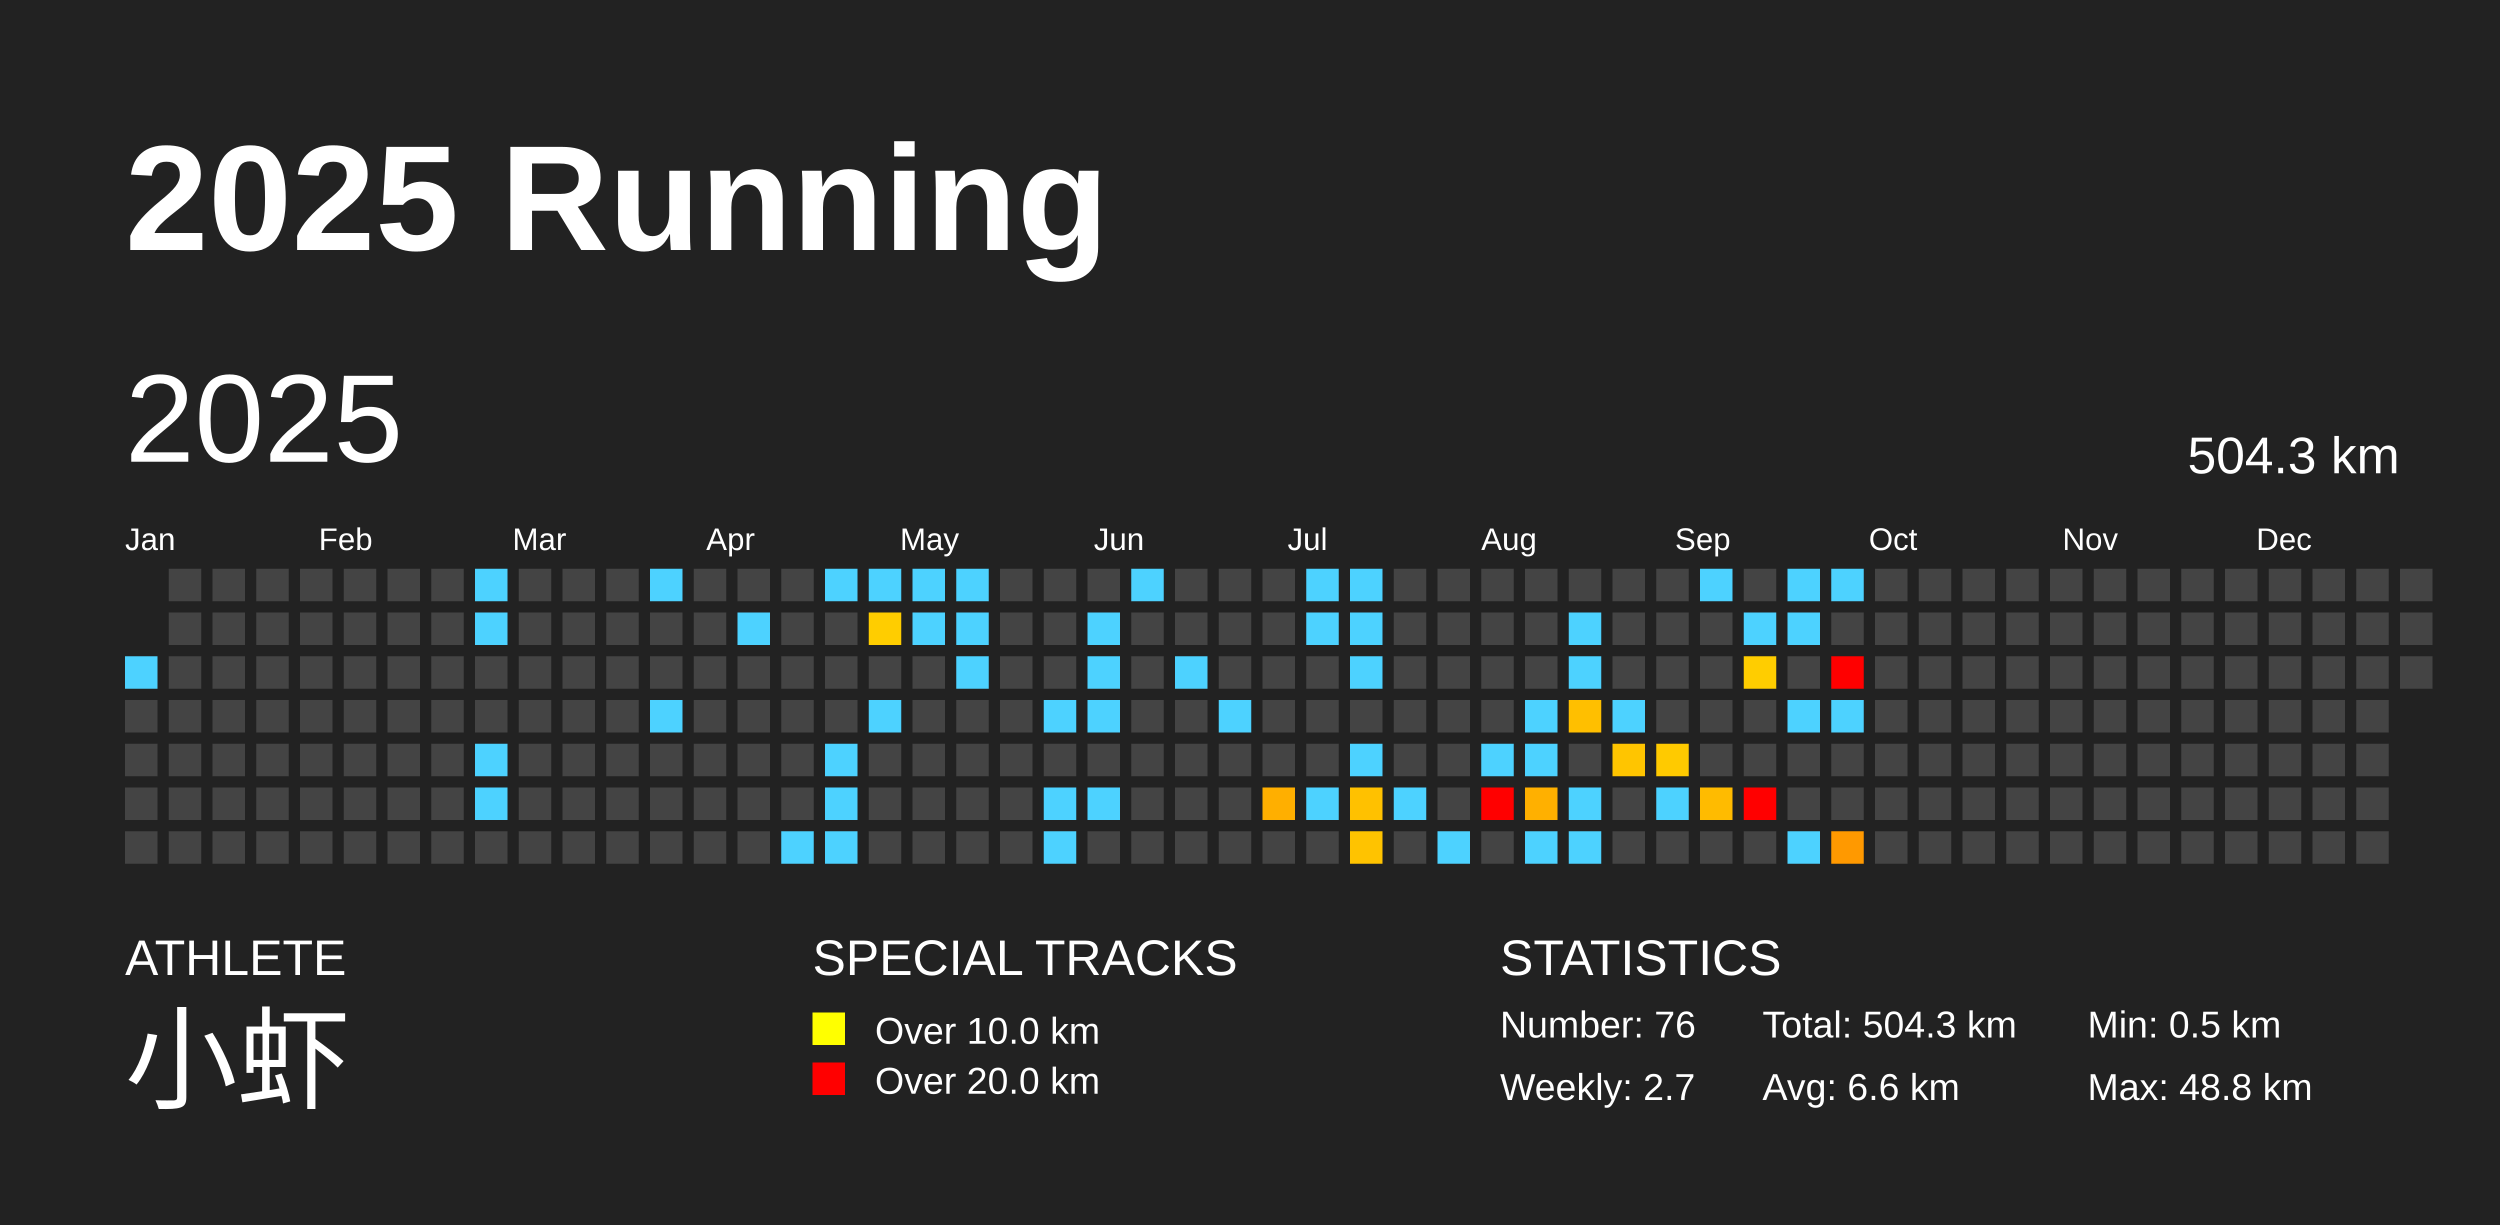
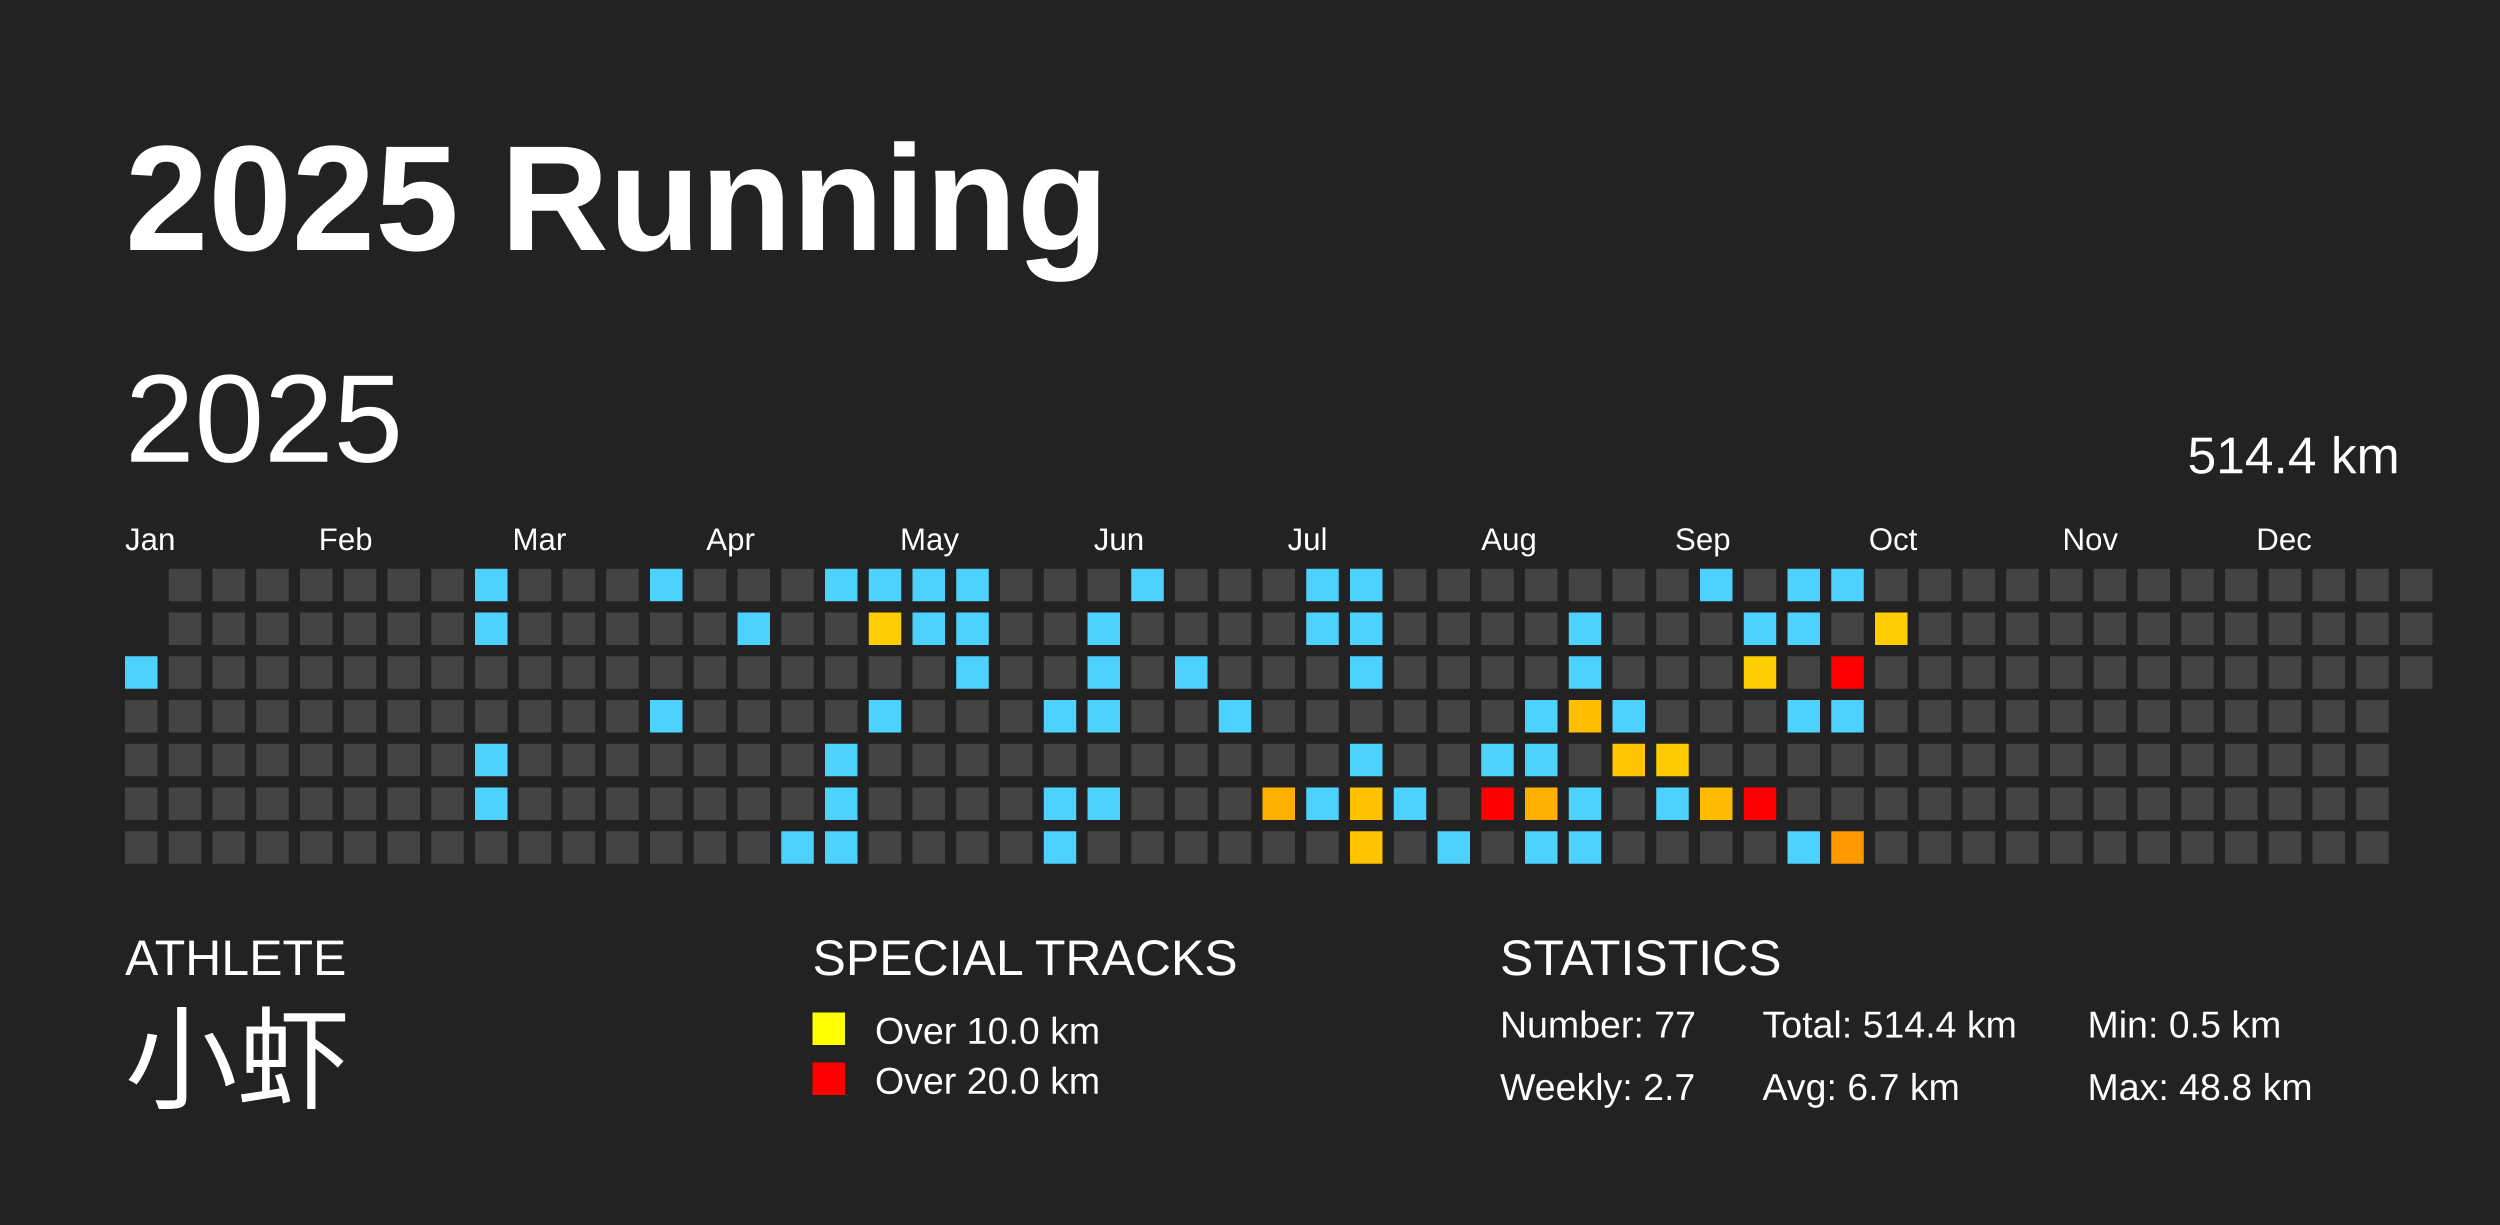
<svg xmlns="http://www.w3.org/2000/svg" baseProfile="full" height="98mm" version="1.1" viewBox="0,0,200,98" width="200mm">
  <defs />
  <rect fill="#222222" height="98" width="200" x="0" y="0" />
  <text fill="#FFFFFF" style="font-size:12px; font-family:Arial; font-weight:bold;" x="10" y="20">2025 Running</text>
  <text fill="#FFFFFF" style="font-size:4px; font-family:Arial" x="10" y="78">ATHLETE</text>
  <text fill="#FFFFFF" style="font-size:9px; font-family:Arial" x="10" y="88">小虾</text>
  <text fill="#FFFFFF" style="font-size:4px; font-family:Arial" x="65" y="78">SPECIAL TRACKS</text>
  <rect fill="yellow" height="2.6" width="2.6" x="65" y="81" />
  <text fill="#FFFFFF" style="font-size:3px; font-family:Arial" x="70" y="83.5">Over 10.0 km</text>
  <rect fill="red" height="2.6" width="2.6" x="65" y="85" />
  <text fill="#FFFFFF" style="font-size:3px; font-family:Arial" x="70" y="87.5">Over 20.0 km</text>
  <text fill="#FFFFFF" style="font-size:4px; font-family:Arial" x="120" y="78">STATISTICS</text>
-   <text fill="#FFFFFF" style="font-size:3px; font-family:Arial" x="120" y="83">Number: 76</text>
+   <text fill="#FFFFFF" style="font-size:3px; font-family:Arial" x="120" y="83">Number: 77</text>
  <text fill="#FFFFFF" style="font-size:3px; font-family:Arial" x="120" y="88">Weekly: 2.7</text>
-   <text fill="#FFFFFF" style="font-size:3px; font-family:Arial" x="141" y="83">Total: 504.3 km</text>
-   <text fill="#FFFFFF" style="font-size:3px; font-family:Arial" x="141" y="88">Avg: 6.6 km</text>
+   <text fill="#FFFFFF" style="font-size:3px; font-family:Arial" x="141" y="83">Total: 514.4 km</text>
+   <text fill="#FFFFFF" style="font-size:3px; font-family:Arial" x="141" y="88">Avg: 6.7 km</text>
  <text fill="#FFFFFF" style="font-size:3px; font-family:Arial" x="167" y="83">Min: 0.5 km</text>
  <text fill="#FFFFFF" style="font-size:3px; font-family:Arial" x="167" y="88">Max: 48.8 km</text>
  <text dominant-baseline="hanging" fill="#FFFFFF" style="font-size:10.0px; font-family:Arial;" x="10" y="30">2025</text>
-   <text dominant-baseline="hanging" fill="#FFFFFF" style="font-size:4.125px; font-family:Arial;" x="175" y="35">504.3 km</text>
+   <text dominant-baseline="hanging" fill="#FFFFFF" style="font-size:4.125px; font-family:Arial;" x="175" y="35">514.4 km</text>
  <text fill="#FFFFFF" style="font-size:2.5px; font-family:Arial" x="10.0" y="44">Jan</text>
  <text fill="#FFFFFF" style="font-size:2.5px; font-family:Arial" x="25.5" y="44">Feb</text>
  <text fill="#FFFFFF" style="font-size:2.5px; font-family:Arial" x="41.0" y="44">Mar</text>
  <text fill="#FFFFFF" style="font-size:2.5px; font-family:Arial" x="56.5" y="44">Apr</text>
  <text fill="#FFFFFF" style="font-size:2.5px; font-family:Arial" x="72.0" y="44">May</text>
  <text fill="#FFFFFF" style="font-size:2.5px; font-family:Arial" x="87.5" y="44">Jun</text>
  <text fill="#FFFFFF" style="font-size:2.5px; font-family:Arial" x="103.0" y="44">Jul</text>
  <text fill="#FFFFFF" style="font-size:2.5px; font-family:Arial" x="118.5" y="44">Aug</text>
  <text fill="#FFFFFF" style="font-size:2.5px; font-family:Arial" x="134.0" y="44">Sep</text>
  <text fill="#FFFFFF" style="font-size:2.5px; font-family:Arial" x="149.5" y="44">Oct</text>
  <text fill="#FFFFFF" style="font-size:2.5px; font-family:Arial" x="165.0" y="44">Nov</text>
  <text fill="#FFFFFF" style="font-size:2.5px; font-family:Arial" x="180.5" y="44">Dec</text>
  <rect fill="#4dd2ff" height="2.6" width="2.6" x="10.0" y="52.5" />
  <rect fill="#444444" height="2.6" width="2.6" x="10.0" y="56.0" />
  <rect fill="#444444" height="2.6" width="2.6" x="10.0" y="59.5" />
  <rect fill="#444444" height="2.6" width="2.6" x="10.0" y="63.0" />
  <rect fill="#444444" height="2.6" width="2.6" x="10.0" y="66.5" />
  <rect fill="#444444" height="2.6" width="2.6" x="13.5" y="45.5" />
  <rect fill="#444444" height="2.6" width="2.6" x="13.5" y="49.0" />
  <rect fill="#444444" height="2.6" width="2.6" x="13.5" y="52.5" />
  <rect fill="#444444" height="2.6" width="2.6" x="13.5" y="56.0" />
  <rect fill="#444444" height="2.6" width="2.6" x="13.5" y="59.5" />
  <rect fill="#444444" height="2.6" width="2.6" x="13.5" y="63.0" />
  <rect fill="#444444" height="2.6" width="2.6" x="13.5" y="66.5" />
  <rect fill="#444444" height="2.6" width="2.6" x="17.0" y="45.5" />
  <rect fill="#444444" height="2.6" width="2.6" x="17.0" y="49.0" />
  <rect fill="#444444" height="2.6" width="2.6" x="17.0" y="52.5" />
  <rect fill="#444444" height="2.6" width="2.6" x="17.0" y="56.0" />
  <rect fill="#444444" height="2.6" width="2.6" x="17.0" y="59.5" />
  <rect fill="#444444" height="2.6" width="2.6" x="17.0" y="63.0" />
  <rect fill="#444444" height="2.6" width="2.6" x="17.0" y="66.5" />
  <rect fill="#444444" height="2.6" width="2.6" x="20.5" y="45.5" />
  <rect fill="#444444" height="2.6" width="2.6" x="20.5" y="49.0" />
  <rect fill="#444444" height="2.6" width="2.6" x="20.5" y="52.5" />
  <rect fill="#444444" height="2.6" width="2.6" x="20.5" y="56.0" />
  <rect fill="#444444" height="2.6" width="2.6" x="20.5" y="59.5" />
  <rect fill="#444444" height="2.6" width="2.6" x="20.5" y="63.0" />
  <rect fill="#444444" height="2.6" width="2.6" x="20.5" y="66.5" />
  <rect fill="#444444" height="2.6" width="2.6" x="24.0" y="45.5" />
  <rect fill="#444444" height="2.6" width="2.6" x="24.0" y="49.0" />
  <rect fill="#444444" height="2.6" width="2.6" x="24.0" y="52.5" />
  <rect fill="#444444" height="2.6" width="2.6" x="24.0" y="56.0" />
  <rect fill="#444444" height="2.6" width="2.6" x="24.0" y="59.5" />
  <rect fill="#444444" height="2.6" width="2.6" x="24.0" y="63.0" />
  <rect fill="#444444" height="2.6" width="2.6" x="24.0" y="66.5" />
  <rect fill="#444444" height="2.6" width="2.6" x="27.5" y="45.5" />
  <rect fill="#444444" height="2.6" width="2.6" x="27.5" y="49.0" />
  <rect fill="#444444" height="2.6" width="2.6" x="27.5" y="52.5" />
  <rect fill="#444444" height="2.6" width="2.6" x="27.5" y="56.0" />
  <rect fill="#444444" height="2.6" width="2.6" x="27.5" y="59.5" />
  <rect fill="#444444" height="2.6" width="2.6" x="27.5" y="63.0" />
  <rect fill="#444444" height="2.6" width="2.6" x="27.5" y="66.5" />
  <rect fill="#444444" height="2.6" width="2.6" x="31.0" y="45.5" />
  <rect fill="#444444" height="2.6" width="2.6" x="31.0" y="49.0" />
  <rect fill="#444444" height="2.6" width="2.6" x="31.0" y="52.5" />
  <rect fill="#444444" height="2.6" width="2.6" x="31.0" y="56.0" />
  <rect fill="#444444" height="2.6" width="2.6" x="31.0" y="59.5" />
  <rect fill="#444444" height="2.6" width="2.6" x="31.0" y="63.0" />
  <rect fill="#444444" height="2.6" width="2.6" x="31.0" y="66.5" />
  <rect fill="#444444" height="2.6" width="2.6" x="34.5" y="45.5" />
  <rect fill="#444444" height="2.6" width="2.6" x="34.5" y="49.0" />
  <rect fill="#444444" height="2.6" width="2.6" x="34.5" y="52.5" />
  <rect fill="#444444" height="2.6" width="2.6" x="34.5" y="56.0" />
  <rect fill="#444444" height="2.6" width="2.6" x="34.5" y="59.5" />
  <rect fill="#444444" height="2.6" width="2.6" x="34.5" y="63.0" />
  <rect fill="#444444" height="2.6" width="2.6" x="34.5" y="66.5" />
  <rect fill="#4dd2ff" height="2.6" width="2.6" x="38.0" y="45.5" />
  <rect fill="#4dd2ff" height="2.6" width="2.6" x="38.0" y="49.0" />
  <rect fill="#444444" height="2.6" width="2.6" x="38.0" y="52.5" />
  <rect fill="#444444" height="2.6" width="2.6" x="38.0" y="56.0" />
  <rect fill="#4dd2ff" height="2.6" width="2.6" x="38.0" y="59.5" />
  <rect fill="#4dd2ff" height="2.6" width="2.6" x="38.0" y="63.0" />
  <rect fill="#444444" height="2.6" width="2.6" x="38.0" y="66.5" />
  <rect fill="#444444" height="2.6" width="2.6" x="41.5" y="45.5" />
  <rect fill="#444444" height="2.6" width="2.6" x="41.5" y="49.0" />
  <rect fill="#444444" height="2.6" width="2.6" x="41.5" y="52.5" />
  <rect fill="#444444" height="2.6" width="2.6" x="41.5" y="56.0" />
  <rect fill="#444444" height="2.6" width="2.6" x="41.5" y="59.5" />
  <rect fill="#444444" height="2.6" width="2.6" x="41.5" y="63.0" />
  <rect fill="#444444" height="2.6" width="2.6" x="41.5" y="66.5" />
  <rect fill="#444444" height="2.6" width="2.6" x="45.0" y="45.5" />
  <rect fill="#444444" height="2.6" width="2.6" x="45.0" y="49.0" />
  <rect fill="#444444" height="2.6" width="2.6" x="45.0" y="52.5" />
  <rect fill="#444444" height="2.6" width="2.6" x="45.0" y="56.0" />
  <rect fill="#444444" height="2.6" width="2.6" x="45.0" y="59.5" />
  <rect fill="#444444" height="2.6" width="2.6" x="45.0" y="63.0" />
  <rect fill="#444444" height="2.6" width="2.6" x="45.0" y="66.5" />
  <rect fill="#444444" height="2.6" width="2.6" x="48.5" y="45.5" />
  <rect fill="#444444" height="2.6" width="2.6" x="48.5" y="49.0" />
  <rect fill="#444444" height="2.6" width="2.6" x="48.5" y="52.5" />
  <rect fill="#444444" height="2.6" width="2.6" x="48.5" y="56.0" />
  <rect fill="#444444" height="2.6" width="2.6" x="48.5" y="59.5" />
  <rect fill="#444444" height="2.6" width="2.6" x="48.5" y="63.0" />
  <rect fill="#444444" height="2.6" width="2.6" x="48.5" y="66.5" />
  <rect fill="#4dd2ff" height="2.6" width="2.6" x="52.0" y="45.5" />
  <rect fill="#444444" height="2.6" width="2.6" x="52.0" y="49.0" />
  <rect fill="#444444" height="2.6" width="2.6" x="52.0" y="52.5" />
  <rect fill="#4dd2ff" height="2.6" width="2.6" x="52.0" y="56.0" />
  <rect fill="#444444" height="2.6" width="2.6" x="52.0" y="59.5" />
  <rect fill="#444444" height="2.6" width="2.6" x="52.0" y="63.0" />
  <rect fill="#444444" height="2.6" width="2.6" x="52.0" y="66.5" />
  <rect fill="#444444" height="2.6" width="2.6" x="55.5" y="45.5" />
  <rect fill="#444444" height="2.6" width="2.6" x="55.5" y="49.0" />
  <rect fill="#444444" height="2.6" width="2.6" x="55.5" y="52.5" />
  <rect fill="#444444" height="2.6" width="2.6" x="55.5" y="56.0" />
  <rect fill="#444444" height="2.6" width="2.6" x="55.5" y="59.5" />
  <rect fill="#444444" height="2.6" width="2.6" x="55.5" y="63.0" />
  <rect fill="#444444" height="2.6" width="2.6" x="55.5" y="66.5" />
  <rect fill="#444444" height="2.6" width="2.6" x="59.0" y="45.5" />
  <rect fill="#4dd2ff" height="2.6" width="2.6" x="59.0" y="49.0" />
  <rect fill="#444444" height="2.6" width="2.6" x="59.0" y="52.5" />
  <rect fill="#444444" height="2.6" width="2.6" x="59.0" y="56.0" />
  <rect fill="#444444" height="2.6" width="2.6" x="59.0" y="59.5" />
  <rect fill="#444444" height="2.6" width="2.6" x="59.0" y="63.0" />
  <rect fill="#444444" height="2.6" width="2.6" x="59.0" y="66.5" />
  <rect fill="#444444" height="2.6" width="2.6" x="62.5" y="45.5" />
  <rect fill="#444444" height="2.6" width="2.6" x="62.5" y="49.0" />
  <rect fill="#444444" height="2.6" width="2.6" x="62.5" y="52.5" />
  <rect fill="#444444" height="2.6" width="2.6" x="62.5" y="56.0" />
  <rect fill="#444444" height="2.6" width="2.6" x="62.5" y="59.5" />
  <rect fill="#444444" height="2.6" width="2.6" x="62.5" y="63.0" />
  <rect fill="#4dd2ff" height="2.6" width="2.6" x="62.5" y="66.5" />
  <rect fill="#4dd2ff" height="2.6" width="2.6" x="66.0" y="45.5" />
  <rect fill="#444444" height="2.6" width="2.6" x="66.0" y="49.0" />
  <rect fill="#444444" height="2.6" width="2.6" x="66.0" y="52.5" />
  <rect fill="#444444" height="2.6" width="2.6" x="66.0" y="56.0" />
  <rect fill="#4dd2ff" height="2.6" width="2.6" x="66.0" y="59.5" />
  <rect fill="#4dd2ff" height="2.6" width="2.6" x="66.0" y="63.0" />
  <rect fill="#4dd2ff" height="2.6" width="2.6" x="66.0" y="66.5" />
  <rect fill="#4dd2ff" height="2.6" width="2.6" x="69.5" y="45.5" />
  <rect fill="#ffcd00" height="2.6" width="2.6" x="69.5" y="49.0" />
  <rect fill="#444444" height="2.6" width="2.6" x="69.5" y="52.5" />
  <rect fill="#4dd2ff" height="2.6" width="2.6" x="69.5" y="56.0" />
  <rect fill="#444444" height="2.6" width="2.6" x="69.5" y="59.5" />
  <rect fill="#444444" height="2.6" width="2.6" x="69.5" y="63.0" />
  <rect fill="#444444" height="2.6" width="2.6" x="69.5" y="66.5" />
  <rect fill="#4dd2ff" height="2.6" width="2.6" x="73.0" y="45.5" />
  <rect fill="#4dd2ff" height="2.6" width="2.6" x="73.0" y="49.0" />
  <rect fill="#444444" height="2.6" width="2.6" x="73.0" y="52.5" />
  <rect fill="#444444" height="2.6" width="2.6" x="73.0" y="56.0" />
  <rect fill="#444444" height="2.6" width="2.6" x="73.0" y="59.5" />
  <rect fill="#444444" height="2.6" width="2.6" x="73.0" y="63.0" />
  <rect fill="#444444" height="2.6" width="2.6" x="73.0" y="66.5" />
  <rect fill="#4dd2ff" height="2.6" width="2.6" x="76.5" y="45.5" />
  <rect fill="#4dd2ff" height="2.6" width="2.6" x="76.5" y="49.0" />
  <rect fill="#4dd2ff" height="2.6" width="2.6" x="76.5" y="52.5" />
  <rect fill="#444444" height="2.6" width="2.6" x="76.5" y="56.0" />
  <rect fill="#444444" height="2.6" width="2.6" x="76.5" y="59.5" />
  <rect fill="#444444" height="2.6" width="2.6" x="76.5" y="63.0" />
  <rect fill="#444444" height="2.6" width="2.6" x="76.5" y="66.5" />
  <rect fill="#444444" height="2.6" width="2.6" x="80.0" y="45.5" />
  <rect fill="#444444" height="2.6" width="2.6" x="80.0" y="49.0" />
  <rect fill="#444444" height="2.6" width="2.6" x="80.0" y="52.5" />
  <rect fill="#444444" height="2.6" width="2.6" x="80.0" y="56.0" />
  <rect fill="#444444" height="2.6" width="2.6" x="80.0" y="59.5" />
  <rect fill="#444444" height="2.6" width="2.6" x="80.0" y="63.0" />
  <rect fill="#444444" height="2.6" width="2.6" x="80.0" y="66.5" />
  <rect fill="#444444" height="2.6" width="2.6" x="83.5" y="45.5" />
  <rect fill="#444444" height="2.6" width="2.6" x="83.5" y="49.0" />
  <rect fill="#444444" height="2.6" width="2.6" x="83.5" y="52.5" />
  <rect fill="#4dd2ff" height="2.6" width="2.6" x="83.5" y="56.0" />
  <rect fill="#444444" height="2.6" width="2.6" x="83.5" y="59.5" />
  <rect fill="#4dd2ff" height="2.6" width="2.6" x="83.5" y="63.0" />
  <rect fill="#4dd2ff" height="2.6" width="2.6" x="83.5" y="66.5" />
  <rect fill="#444444" height="2.6" width="2.6" x="87.0" y="45.5" />
  <rect fill="#4dd2ff" height="2.6" width="2.6" x="87.0" y="49.0" />
  <rect fill="#4dd2ff" height="2.6" width="2.6" x="87.0" y="52.5" />
  <rect fill="#4dd2ff" height="2.6" width="2.6" x="87.0" y="56.0" />
  <rect fill="#444444" height="2.6" width="2.6" x="87.0" y="59.5" />
  <rect fill="#4dd2ff" height="2.6" width="2.6" x="87.0" y="63.0" />
  <rect fill="#444444" height="2.6" width="2.6" x="87.0" y="66.5" />
  <rect fill="#4dd2ff" height="2.6" width="2.6" x="90.5" y="45.5" />
  <rect fill="#444444" height="2.6" width="2.6" x="90.5" y="49.0" />
  <rect fill="#444444" height="2.6" width="2.6" x="90.5" y="52.5" />
  <rect fill="#444444" height="2.6" width="2.6" x="90.5" y="56.0" />
  <rect fill="#444444" height="2.6" width="2.6" x="90.5" y="59.5" />
  <rect fill="#444444" height="2.6" width="2.6" x="90.5" y="63.0" />
  <rect fill="#444444" height="2.6" width="2.6" x="90.5" y="66.5" />
  <rect fill="#444444" height="2.6" width="2.6" x="94.0" y="45.5" />
  <rect fill="#444444" height="2.6" width="2.6" x="94.0" y="49.0" />
  <rect fill="#4dd2ff" height="2.6" width="2.6" x="94.0" y="52.5" />
  <rect fill="#444444" height="2.6" width="2.6" x="94.0" y="56.0" />
  <rect fill="#444444" height="2.6" width="2.6" x="94.0" y="59.5" />
  <rect fill="#444444" height="2.6" width="2.6" x="94.0" y="63.0" />
  <rect fill="#444444" height="2.6" width="2.6" x="94.0" y="66.5" />
  <rect fill="#444444" height="2.6" width="2.6" x="97.5" y="45.5" />
  <rect fill="#444444" height="2.6" width="2.6" x="97.5" y="49.0" />
  <rect fill="#444444" height="2.6" width="2.6" x="97.5" y="52.5" />
  <rect fill="#4dd2ff" height="2.6" width="2.6" x="97.5" y="56.0" />
  <rect fill="#444444" height="2.6" width="2.6" x="97.5" y="59.5" />
  <rect fill="#444444" height="2.6" width="2.6" x="97.5" y="63.0" />
  <rect fill="#444444" height="2.6" width="2.6" x="97.5" y="66.5" />
  <rect fill="#444444" height="2.6" width="2.6" x="101.0" y="45.5" />
  <rect fill="#444444" height="2.6" width="2.6" x="101.0" y="49.0" />
  <rect fill="#444444" height="2.6" width="2.6" x="101.0" y="52.5" />
  <rect fill="#444444" height="2.6" width="2.6" x="101.0" y="56.0" />
  <rect fill="#444444" height="2.6" width="2.6" x="101.0" y="59.5" />
  <rect fill="#ffaf00" height="2.6" width="2.6" x="101.0" y="63.0" />
  <rect fill="#444444" height="2.6" width="2.6" x="101.0" y="66.5" />
  <rect fill="#4dd2ff" height="2.6" width="2.6" x="104.5" y="45.5" />
  <rect fill="#4dd2ff" height="2.6" width="2.6" x="104.5" y="49.0" />
  <rect fill="#444444" height="2.6" width="2.6" x="104.5" y="52.5" />
  <rect fill="#444444" height="2.6" width="2.6" x="104.5" y="56.0" />
  <rect fill="#444444" height="2.6" width="2.6" x="104.5" y="59.5" />
  <rect fill="#4dd2ff" height="2.6" width="2.6" x="104.5" y="63.0" />
  <rect fill="#444444" height="2.6" width="2.6" x="104.5" y="66.5" />
  <rect fill="#4dd2ff" height="2.6" width="2.6" x="108.0" y="45.5" />
  <rect fill="#4dd2ff" height="2.6" width="2.6" x="108.0" y="49.0" />
  <rect fill="#4dd2ff" height="2.6" width="2.6" x="108.0" y="52.5" />
  <rect fill="#444444" height="2.6" width="2.6" x="108.0" y="56.0" />
  <rect fill="#4dd2ff" height="2.6" width="2.6" x="108.0" y="59.5" />
  <rect fill="#ffc100" height="2.6" width="2.6" x="108.0" y="63.0" />
  <rect fill="#ffc300" height="2.6" width="2.6" x="108.0" y="66.5" />
  <rect fill="#444444" height="2.6" width="2.6" x="111.5" y="45.5" />
  <rect fill="#444444" height="2.6" width="2.6" x="111.5" y="49.0" />
  <rect fill="#444444" height="2.6" width="2.6" x="111.5" y="52.5" />
  <rect fill="#444444" height="2.6" width="2.6" x="111.5" y="56.0" />
  <rect fill="#444444" height="2.6" width="2.6" x="111.5" y="59.5" />
  <rect fill="#4dd2ff" height="2.6" width="2.6" x="111.5" y="63.0" />
  <rect fill="#444444" height="2.6" width="2.6" x="111.5" y="66.5" />
  <rect fill="#444444" height="2.6" width="2.6" x="115.0" y="45.5" />
  <rect fill="#444444" height="2.6" width="2.6" x="115.0" y="49.0" />
  <rect fill="#444444" height="2.6" width="2.6" x="115.0" y="52.5" />
  <rect fill="#444444" height="2.6" width="2.6" x="115.0" y="56.0" />
  <rect fill="#444444" height="2.6" width="2.6" x="115.0" y="59.5" />
  <rect fill="#444444" height="2.6" width="2.6" x="115.0" y="63.0" />
  <rect fill="#4dd2ff" height="2.6" width="2.6" x="115.0" y="66.5" />
  <rect fill="#444444" height="2.6" width="2.6" x="118.5" y="45.5" />
  <rect fill="#444444" height="2.6" width="2.6" x="118.5" y="49.0" />
  <rect fill="#444444" height="2.6" width="2.6" x="118.5" y="52.5" />
  <rect fill="#444444" height="2.6" width="2.6" x="118.5" y="56.0" />
  <rect fill="#4dd2ff" height="2.6" width="2.6" x="118.5" y="59.5" />
  <rect fill="red" height="2.6" width="2.6" x="118.5" y="63.0" />
  <rect fill="#444444" height="2.6" width="2.6" x="118.5" y="66.5" />
  <rect fill="#444444" height="2.6" width="2.6" x="122.0" y="45.5" />
  <rect fill="#444444" height="2.6" width="2.6" x="122.0" y="49.0" />
  <rect fill="#444444" height="2.6" width="2.6" x="122.0" y="52.5" />
  <rect fill="#4dd2ff" height="2.6" width="2.6" x="122.0" y="56.0" />
  <rect fill="#4dd2ff" height="2.6" width="2.6" x="122.0" y="59.5" />
  <rect fill="#ffb000" height="2.6" width="2.6" x="122.0" y="63.0" />
  <rect fill="#4dd2ff" height="2.6" width="2.6" x="122.0" y="66.5" />
  <rect fill="#444444" height="2.6" width="2.6" x="125.5" y="45.5" />
  <rect fill="#4dd2ff" height="2.6" width="2.6" x="125.5" y="49.0" />
  <rect fill="#4dd2ff" height="2.6" width="2.6" x="125.5" y="52.5" />
  <rect fill="#ffbf00" height="2.6" width="2.6" x="125.5" y="56.0" />
  <rect fill="#444444" height="2.6" width="2.6" x="125.5" y="59.5" />
  <rect fill="#4dd2ff" height="2.6" width="2.6" x="125.5" y="63.0" />
  <rect fill="#4dd2ff" height="2.6" width="2.6" x="125.5" y="66.5" />
  <rect fill="#444444" height="2.6" width="2.6" x="129.0" y="45.5" />
  <rect fill="#444444" height="2.6" width="2.6" x="129.0" y="49.0" />
  <rect fill="#444444" height="2.6" width="2.6" x="129.0" y="52.5" />
  <rect fill="#4dd2ff" height="2.6" width="2.6" x="129.0" y="56.0" />
  <rect fill="#ffc500" height="2.6" width="2.6" x="129.0" y="59.5" />
  <rect fill="#444444" height="2.6" width="2.6" x="129.0" y="63.0" />
  <rect fill="#444444" height="2.6" width="2.6" x="129.0" y="66.5" />
  <rect fill="#444444" height="2.6" width="2.6" x="132.5" y="45.5" />
  <rect fill="#444444" height="2.6" width="2.6" x="132.5" y="49.0" />
  <rect fill="#444444" height="2.6" width="2.6" x="132.5" y="52.5" />
  <rect fill="#444444" height="2.6" width="2.6" x="132.5" y="56.0" />
  <rect fill="#ffca00" height="2.6" width="2.6" x="132.5" y="59.5" />
  <rect fill="#4dd2ff" height="2.6" width="2.6" x="132.5" y="63.0" />
  <rect fill="#444444" height="2.6" width="2.6" x="132.5" y="66.5" />
  <rect fill="#4dd2ff" height="2.6" width="2.6" x="136.0" y="45.5" />
  <rect fill="#444444" height="2.6" width="2.6" x="136.0" y="49.0" />
  <rect fill="#444444" height="2.6" width="2.6" x="136.0" y="52.5" />
  <rect fill="#444444" height="2.6" width="2.6" x="136.0" y="56.0" />
  <rect fill="#444444" height="2.6" width="2.6" x="136.0" y="59.5" />
  <rect fill="#ffbb00" height="2.6" width="2.6" x="136.0" y="63.0" />
  <rect fill="#444444" height="2.6" width="2.6" x="136.0" y="66.5" />
  <rect fill="#444444" height="2.6" width="2.6" x="139.5" y="45.5" />
  <rect fill="#4dd2ff" height="2.6" width="2.6" x="139.5" y="49.0" />
  <rect fill="#ffcd00" height="2.6" width="2.6" x="139.5" y="52.5" />
  <rect fill="#444444" height="2.6" width="2.6" x="139.5" y="56.0" />
  <rect fill="#444444" height="2.6" width="2.6" x="139.5" y="59.5" />
  <rect fill="red" height="2.6" width="2.6" x="139.5" y="63.0" />
  <rect fill="#444444" height="2.6" width="2.6" x="139.5" y="66.5" />
  <rect fill="#4dd2ff" height="2.6" width="2.6" x="143.0" y="45.5" />
  <rect fill="#4dd2ff" height="2.6" width="2.6" x="143.0" y="49.0" />
  <rect fill="#444444" height="2.6" width="2.6" x="143.0" y="52.5" />
  <rect fill="#4dd2ff" height="2.6" width="2.6" x="143.0" y="56.0" />
  <rect fill="#444444" height="2.6" width="2.6" x="143.0" y="59.5" />
  <rect fill="#444444" height="2.6" width="2.6" x="143.0" y="63.0" />
  <rect fill="#4dd2ff" height="2.6" width="2.6" x="143.0" y="66.5" />
  <rect fill="#4dd2ff" height="2.6" width="2.6" x="146.5" y="45.5" />
  <rect fill="#444444" height="2.6" width="2.6" x="146.5" y="49.0" />
  <rect fill="red" height="2.6" width="2.6" x="146.5" y="52.5" />
  <rect fill="#4dd2ff" height="2.6" width="2.6" x="146.5" y="56.0" />
  <rect fill="#444444" height="2.6" width="2.6" x="146.5" y="59.5" />
  <rect fill="#444444" height="2.6" width="2.6" x="146.5" y="63.0" />
  <rect fill="#ff9900" height="2.6" width="2.6" x="146.5" y="66.5" />
  <rect fill="#444444" height="2.6" width="2.6" x="150.0" y="45.5" />
-   <rect fill="#444444" height="2.6" width="2.6" x="150.0" y="49.0" />
+   <rect fill="#ffcd00" height="2.6" width="2.6" x="150.0" y="49.0" />
  <rect fill="#444444" height="2.6" width="2.6" x="150.0" y="52.5" />
  <rect fill="#444444" height="2.6" width="2.6" x="150.0" y="56.0" />
  <rect fill="#444444" height="2.6" width="2.6" x="150.0" y="59.5" />
  <rect fill="#444444" height="2.6" width="2.6" x="150.0" y="63.0" />
  <rect fill="#444444" height="2.6" width="2.6" x="150.0" y="66.5" />
  <rect fill="#444444" height="2.6" width="2.6" x="153.5" y="45.5" />
  <rect fill="#444444" height="2.6" width="2.6" x="153.5" y="49.0" />
  <rect fill="#444444" height="2.6" width="2.6" x="153.5" y="52.5" />
  <rect fill="#444444" height="2.6" width="2.6" x="153.5" y="56.0" />
  <rect fill="#444444" height="2.6" width="2.6" x="153.5" y="59.5" />
  <rect fill="#444444" height="2.6" width="2.6" x="153.5" y="63.0" />
  <rect fill="#444444" height="2.6" width="2.6" x="153.5" y="66.5" />
  <rect fill="#444444" height="2.6" width="2.6" x="157.0" y="45.5" />
  <rect fill="#444444" height="2.6" width="2.6" x="157.0" y="49.0" />
  <rect fill="#444444" height="2.6" width="2.6" x="157.0" y="52.5" />
  <rect fill="#444444" height="2.6" width="2.6" x="157.0" y="56.0" />
  <rect fill="#444444" height="2.6" width="2.6" x="157.0" y="59.5" />
  <rect fill="#444444" height="2.6" width="2.6" x="157.0" y="63.0" />
  <rect fill="#444444" height="2.6" width="2.6" x="157.0" y="66.5" />
  <rect fill="#444444" height="2.6" width="2.6" x="160.5" y="45.5" />
  <rect fill="#444444" height="2.6" width="2.6" x="160.5" y="49.0" />
  <rect fill="#444444" height="2.6" width="2.6" x="160.5" y="52.5" />
  <rect fill="#444444" height="2.6" width="2.6" x="160.5" y="56.0" />
  <rect fill="#444444" height="2.6" width="2.6" x="160.5" y="59.5" />
  <rect fill="#444444" height="2.6" width="2.6" x="160.5" y="63.0" />
  <rect fill="#444444" height="2.6" width="2.6" x="160.5" y="66.5" />
  <rect fill="#444444" height="2.6" width="2.6" x="164.0" y="45.5" />
  <rect fill="#444444" height="2.6" width="2.6" x="164.0" y="49.0" />
  <rect fill="#444444" height="2.6" width="2.6" x="164.0" y="52.5" />
  <rect fill="#444444" height="2.6" width="2.6" x="164.0" y="56.0" />
  <rect fill="#444444" height="2.6" width="2.6" x="164.0" y="59.5" />
  <rect fill="#444444" height="2.6" width="2.6" x="164.0" y="63.0" />
  <rect fill="#444444" height="2.6" width="2.6" x="164.0" y="66.5" />
  <rect fill="#444444" height="2.6" width="2.6" x="167.5" y="45.5" />
  <rect fill="#444444" height="2.6" width="2.6" x="167.5" y="49.0" />
  <rect fill="#444444" height="2.6" width="2.6" x="167.5" y="52.5" />
  <rect fill="#444444" height="2.6" width="2.6" x="167.5" y="56.0" />
  <rect fill="#444444" height="2.6" width="2.6" x="167.5" y="59.5" />
  <rect fill="#444444" height="2.6" width="2.6" x="167.5" y="63.0" />
  <rect fill="#444444" height="2.6" width="2.6" x="167.5" y="66.5" />
  <rect fill="#444444" height="2.6" width="2.6" x="171.0" y="45.5" />
  <rect fill="#444444" height="2.6" width="2.6" x="171.0" y="49.0" />
  <rect fill="#444444" height="2.6" width="2.6" x="171.0" y="52.5" />
  <rect fill="#444444" height="2.6" width="2.6" x="171.0" y="56.0" />
  <rect fill="#444444" height="2.6" width="2.6" x="171.0" y="59.5" />
  <rect fill="#444444" height="2.6" width="2.6" x="171.0" y="63.0" />
  <rect fill="#444444" height="2.6" width="2.6" x="171.0" y="66.5" />
  <rect fill="#444444" height="2.6" width="2.6" x="174.5" y="45.5" />
  <rect fill="#444444" height="2.6" width="2.6" x="174.5" y="49.0" />
  <rect fill="#444444" height="2.6" width="2.6" x="174.5" y="52.5" />
  <rect fill="#444444" height="2.6" width="2.6" x="174.5" y="56.0" />
  <rect fill="#444444" height="2.6" width="2.6" x="174.5" y="59.5" />
  <rect fill="#444444" height="2.6" width="2.6" x="174.5" y="63.0" />
  <rect fill="#444444" height="2.6" width="2.6" x="174.5" y="66.5" />
  <rect fill="#444444" height="2.6" width="2.6" x="178.0" y="45.5" />
  <rect fill="#444444" height="2.6" width="2.6" x="178.0" y="49.0" />
  <rect fill="#444444" height="2.6" width="2.6" x="178.0" y="52.5" />
  <rect fill="#444444" height="2.6" width="2.6" x="178.0" y="56.0" />
  <rect fill="#444444" height="2.6" width="2.6" x="178.0" y="59.5" />
  <rect fill="#444444" height="2.6" width="2.6" x="178.0" y="63.0" />
  <rect fill="#444444" height="2.6" width="2.6" x="178.0" y="66.5" />
  <rect fill="#444444" height="2.6" width="2.6" x="181.5" y="45.5" />
  <rect fill="#444444" height="2.6" width="2.6" x="181.5" y="49.0" />
  <rect fill="#444444" height="2.6" width="2.6" x="181.5" y="52.5" />
  <rect fill="#444444" height="2.6" width="2.6" x="181.5" y="56.0" />
  <rect fill="#444444" height="2.6" width="2.6" x="181.5" y="59.5" />
  <rect fill="#444444" height="2.6" width="2.6" x="181.5" y="63.0" />
  <rect fill="#444444" height="2.6" width="2.6" x="181.5" y="66.5" />
  <rect fill="#444444" height="2.6" width="2.6" x="185.0" y="45.5" />
  <rect fill="#444444" height="2.6" width="2.6" x="185.0" y="49.0" />
  <rect fill="#444444" height="2.6" width="2.6" x="185.0" y="52.5" />
  <rect fill="#444444" height="2.6" width="2.6" x="185.0" y="56.0" />
  <rect fill="#444444" height="2.6" width="2.6" x="185.0" y="59.5" />
  <rect fill="#444444" height="2.6" width="2.6" x="185.0" y="63.0" />
  <rect fill="#444444" height="2.6" width="2.6" x="185.0" y="66.5" />
  <rect fill="#444444" height="2.6" width="2.6" x="188.5" y="45.5" />
  <rect fill="#444444" height="2.6" width="2.6" x="188.5" y="49.0" />
  <rect fill="#444444" height="2.6" width="2.6" x="188.5" y="52.5" />
  <rect fill="#444444" height="2.6" width="2.6" x="188.5" y="56.0" />
  <rect fill="#444444" height="2.6" width="2.6" x="188.5" y="59.5" />
  <rect fill="#444444" height="2.6" width="2.6" x="188.5" y="63.0" />
  <rect fill="#444444" height="2.6" width="2.6" x="188.5" y="66.5" />
  <rect fill="#444444" height="2.6" width="2.6" x="192.0" y="45.5" />
  <rect fill="#444444" height="2.6" width="2.6" x="192.0" y="49.0" />
  <rect fill="#444444" height="2.6" width="2.6" x="192.0" y="52.5" />
</svg>
